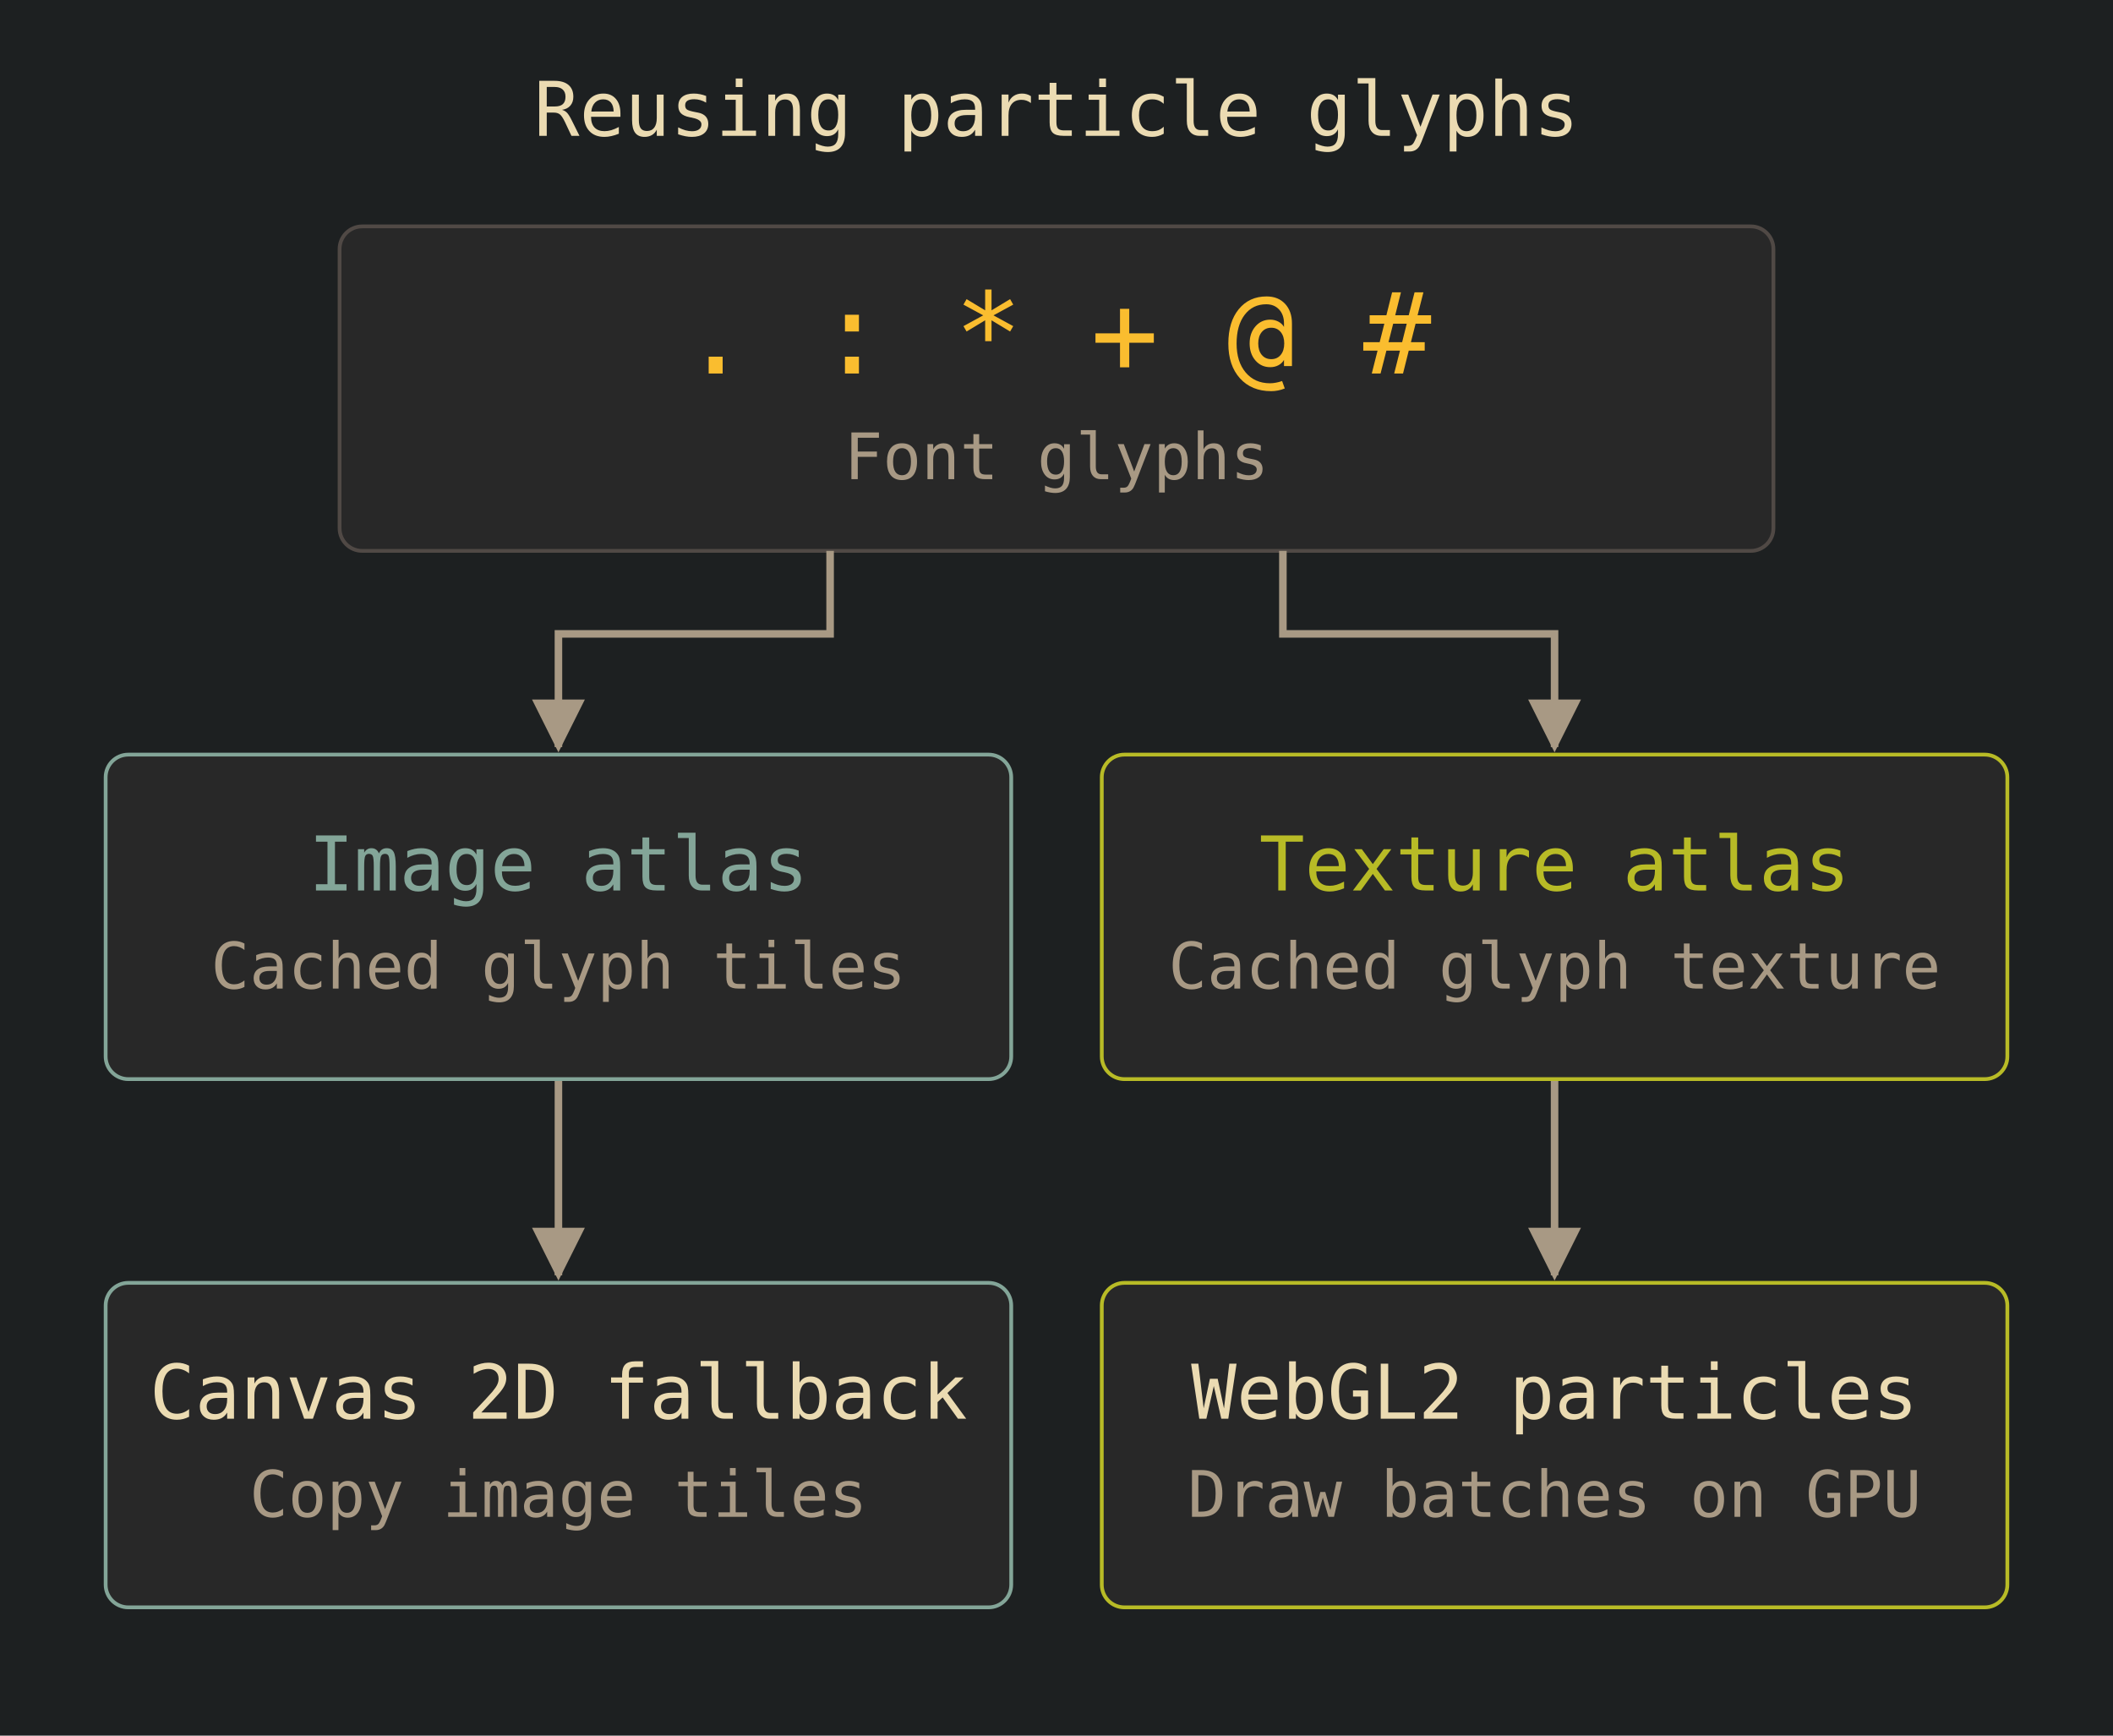
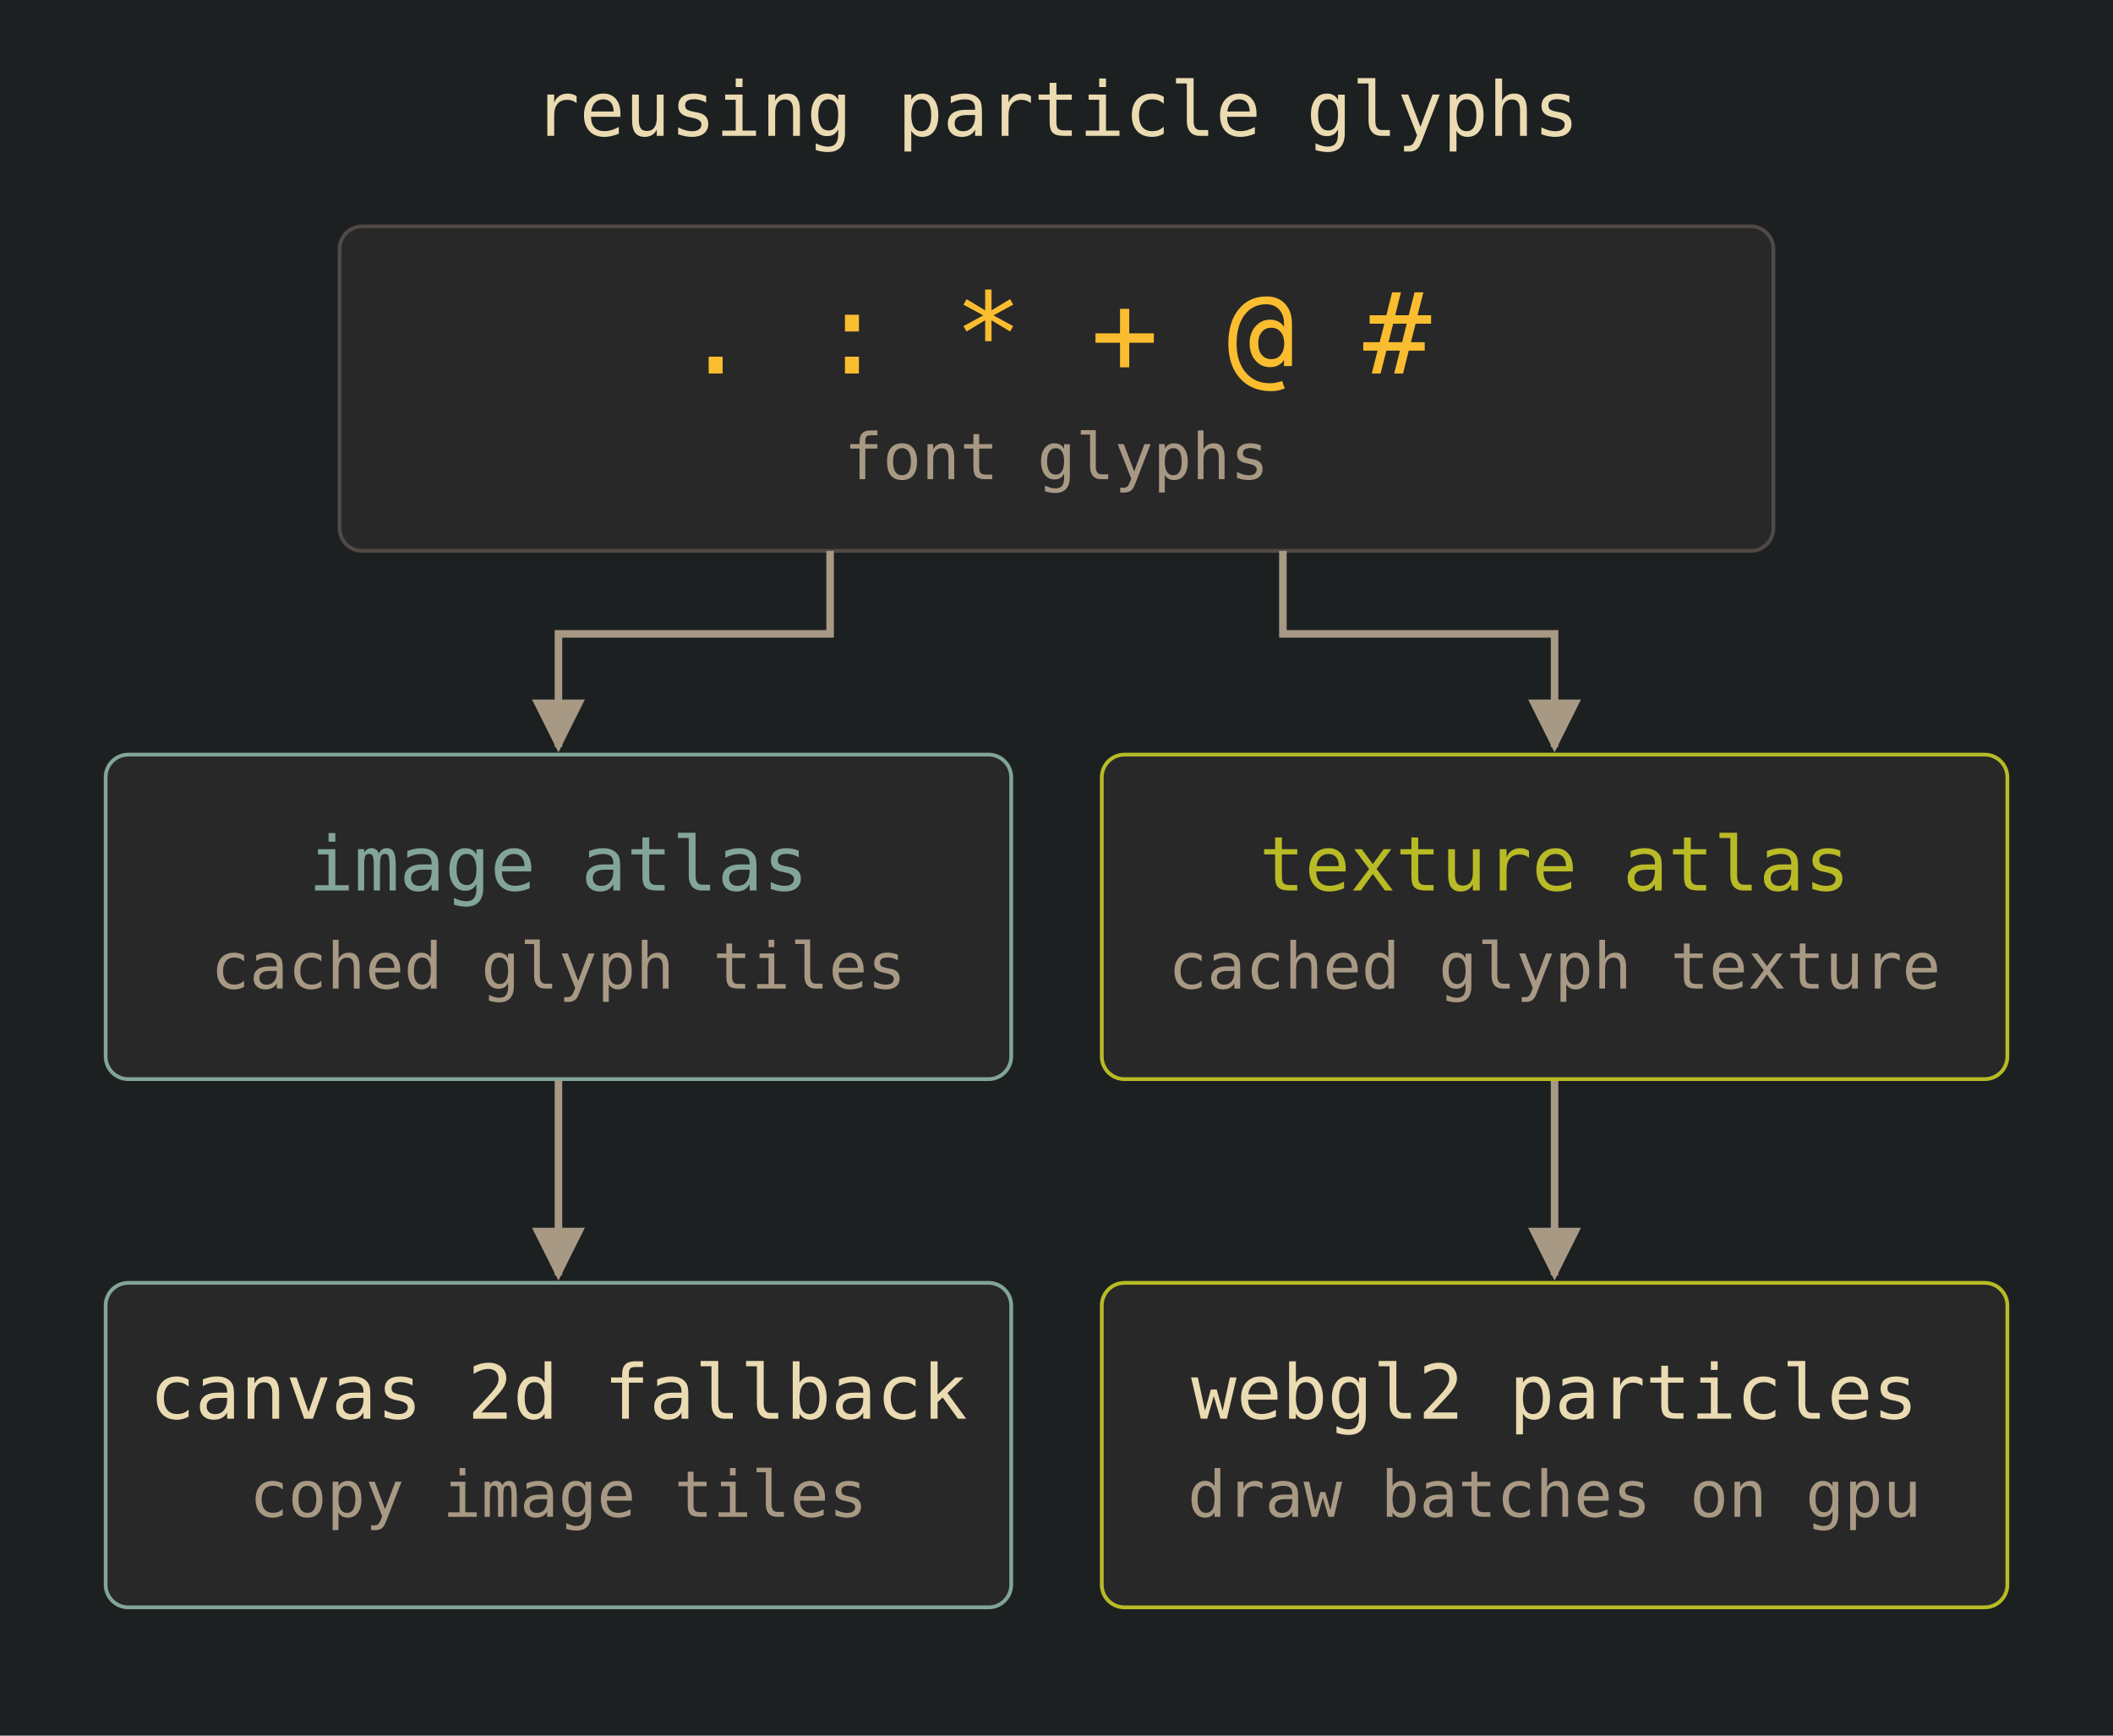
<svg xmlns="http://www.w3.org/2000/svg" width="560" height="460" viewBox="0 0 560 460" role="img" aria-labelledby="title desc">
  <defs>
    <marker id="arrow" viewBox="0 0 10 10" refX="9" refY="5" markerWidth="7" markerHeight="7" orient="auto-start-reverse">
      <path d="M 0 0 L 10 5 L 0 10 z" fill="#a89984" />
    </marker>
  </defs>
  <rect width="560" height="460" fill="#1d2021" />
  <g font-family="ui-monospace, monospace" text-anchor="middle">
-     <text x="280" y="36" fill="#ebdbb2" font-size="20">Reusing particle glyphs</text>
+     <text x="280" y="36" fill="#ebdbb2" font-size="20">reusing particle glyphs</text>
    <rect x="90" y="60" width="380" height="86" rx="6" fill="#282828" stroke="#504945" />
    <text x="280" y="99" fill="#fabd2f" font-size="30">. : * + @ #</text>
-     <text x="280" y="127" fill="#a89984" font-size="17">Font glyphs</text>
+     <text x="280" y="127" fill="#a89984" font-size="17">font glyphs</text>
    <g fill="none" stroke="#a89984" stroke-width="2" marker-end="url(#arrow)">
      <path d="M 220 146 V 168 H 148 V 198" />
      <path d="M 340 146 V 168 H 412 V 198" />
      <path d="M 148 286 V 338" />
      <path d="M 412 286 V 338" />
    </g>
    <rect x="28" y="200" width="240" height="86" rx="6" fill="#282828" stroke="#83a598" />
-     <text x="148" y="236" fill="#83a598" font-size="20">Image atlas</text>
-     <text x="148" y="262" fill="#a89984" font-size="17">Cached glyph tiles</text>
+     <text x="148" y="236" fill="#83a598" font-size="20">image atlas</text>
+     <text x="148" y="262" fill="#a89984" font-size="17">cached glyph tiles</text>
    <rect x="292" y="200" width="240" height="86" rx="6" fill="#282828" stroke="#b8bb26" />
-     <text x="412" y="236" fill="#b8bb26" font-size="20">Texture atlas</text>
-     <text x="412" y="262" fill="#a89984" font-size="17">Cached glyph texture</text>
+     <text x="412" y="236" fill="#b8bb26" font-size="20">texture atlas</text>
+     <text x="412" y="262" fill="#a89984" font-size="17">cached glyph texture</text>
    <rect x="28" y="340" width="240" height="86" rx="6" fill="#282828" stroke="#83a598" />
-     <text x="148" y="376" fill="#ebdbb2" font-size="20">Canvas 2D fallback</text>
-     <text x="148" y="402" fill="#a89984" font-size="17">Copy image tiles</text>
+     <text x="148" y="376" fill="#ebdbb2" font-size="20">canvas 2d fallback</text>
+     <text x="148" y="402" fill="#a89984" font-size="17">copy image tiles</text>
    <rect x="292" y="340" width="240" height="86" rx="6" fill="#282828" stroke="#b8bb26" />
-     <text x="412" y="376" fill="#ebdbb2" font-size="20">WebGL2 particles</text>
-     <text x="412" y="402" fill="#a89984" font-size="17">Draw batches on GPU</text>
+     <text x="412" y="376" fill="#ebdbb2" font-size="20">webgl2 particles</text>
+     <text x="412" y="402" fill="#a89984" font-size="17">draw batches on gpu</text>
  </g>
</svg>
